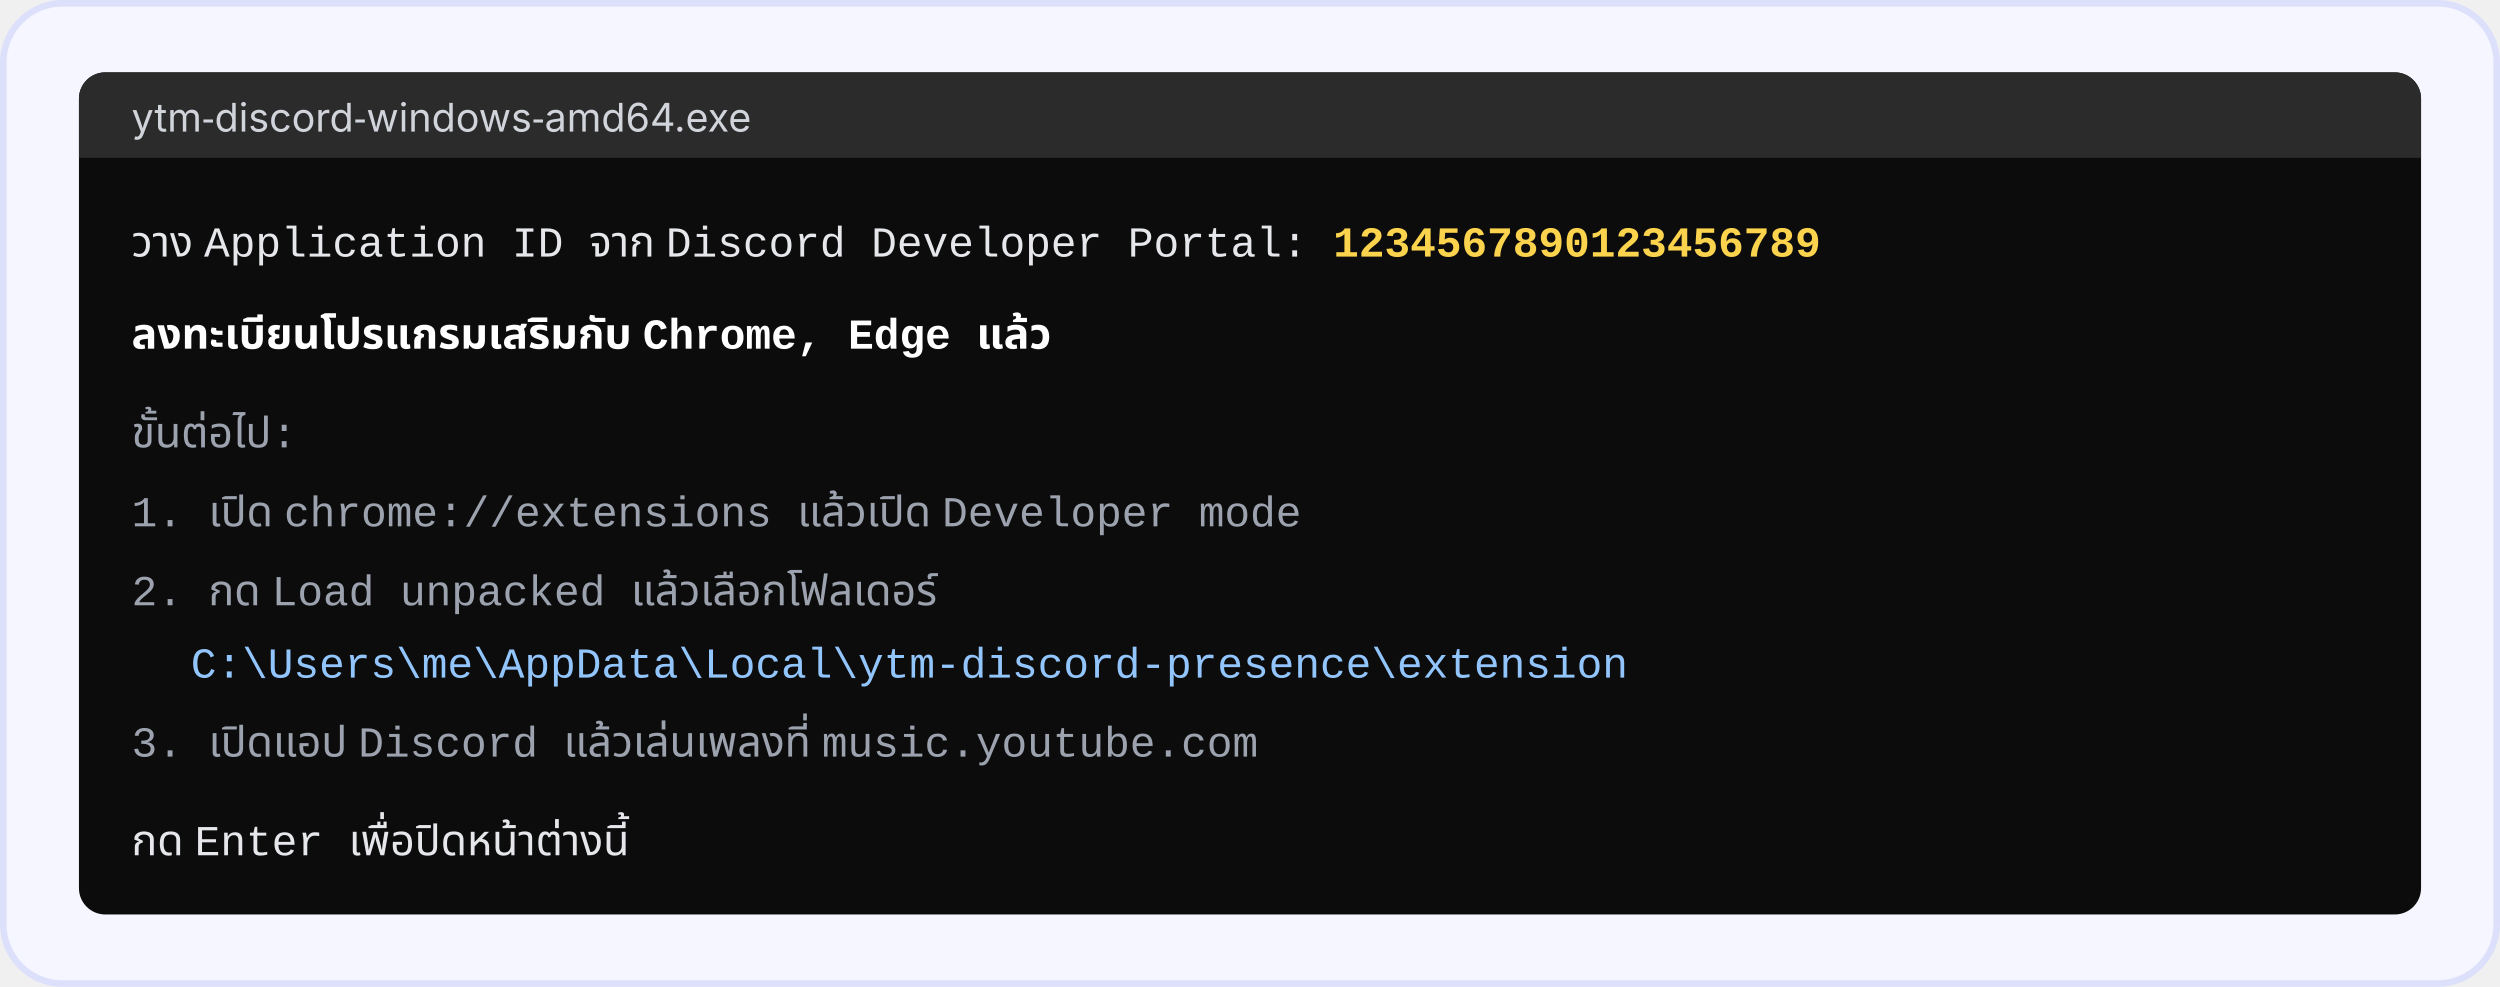
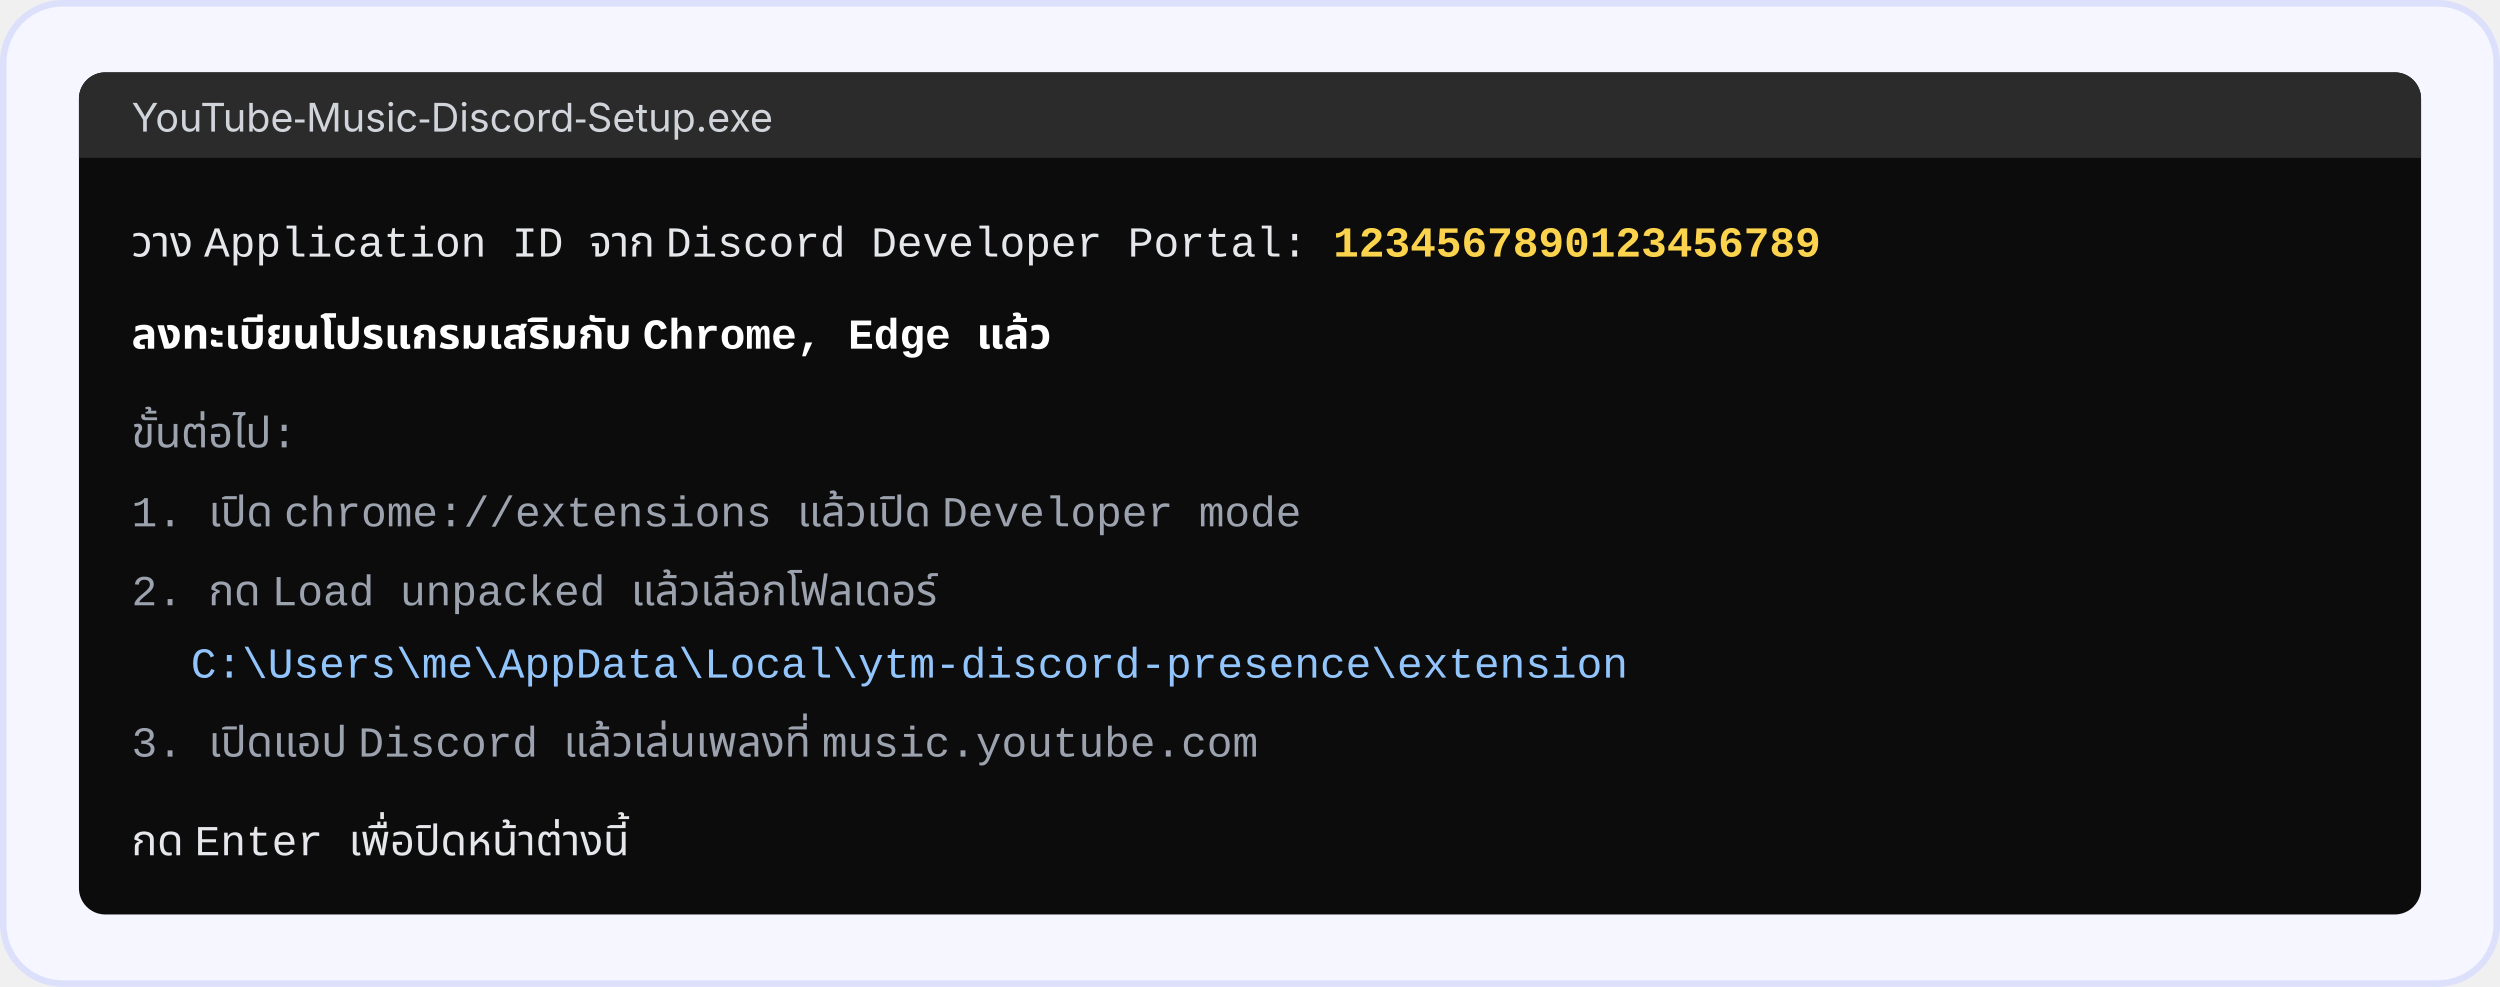
<svg xmlns="http://www.w3.org/2000/svg" width="760" height="300" viewBox="0 0 760 300" font-family="-apple-system, BlinkMacSystemFont, 'Segoe UI', 'Leelawadee UI', 'Noto Sans Thai', Tahoma, sans-serif">
  <rect x="1" y="1" width="758" height="298" rx="18" fill="#F5F6FF" stroke="#DDE0FB" stroke-width="2" />
  <rect x="24" y="22" width="712" height="256" rx="8" fill="#0C0C0C" />
  <path d="M24,30 a8,8 0 0 1 8,-8 H728 a8,8 0 0 1 8,8 V48 H24 Z" fill="#2B2B2B" />
-   <text x="40" y="40" font-size="12" fill="#D1D5DB">ytm-discord-windows-amd64.exe</text>
+   <text x="40" y="40" font-size="12" fill="#D1D5DB">YouTube-Music-Discord-Setup.exe</text>
  <g font-family="Consolas, Menlo, 'Courier New', 'Leelawadee UI', 'Noto Sans Thai', monospace" font-size="13" fill="#E5E7EB">
    <text x="40" y="78">วาง Application ID จาก Discord Developer Portal: <tspan fill="#FCD34D" font-weight="700">1234567890123456789</tspan>
    </text>
    <text x="40" y="106" fill="#FFFFFF" font-weight="700">ลงทะเบียนโปรแกรมเสริมกับ Chrome, Edge แล้ว</text>
    <text x="40" y="136" fill="#9CA3AF">ขั้นต่อไป:</text>
    <text x="40" y="160" fill="#9CA3AF">1. เปิด chrome://extensions แล้วเปิด Developer mode</text>
    <text x="40" y="184" fill="#9CA3AF">2. กด Load unpacked แล้วเลือกโฟลเดอร์</text>
    <text x="58" y="206" fill="#93C5FD">C:\Users\me\AppData\Local\ytm-discord-presence\extension</text>
    <text x="40" y="230" fill="#9CA3AF">3. เปิดแอป Discord แล้วเล่นเพลงที่ music.youtube.com</text>
    <text x="40" y="260">กด Enter เพื่อปิดหน้าต่างนี้</text>
  </g>
</svg>
